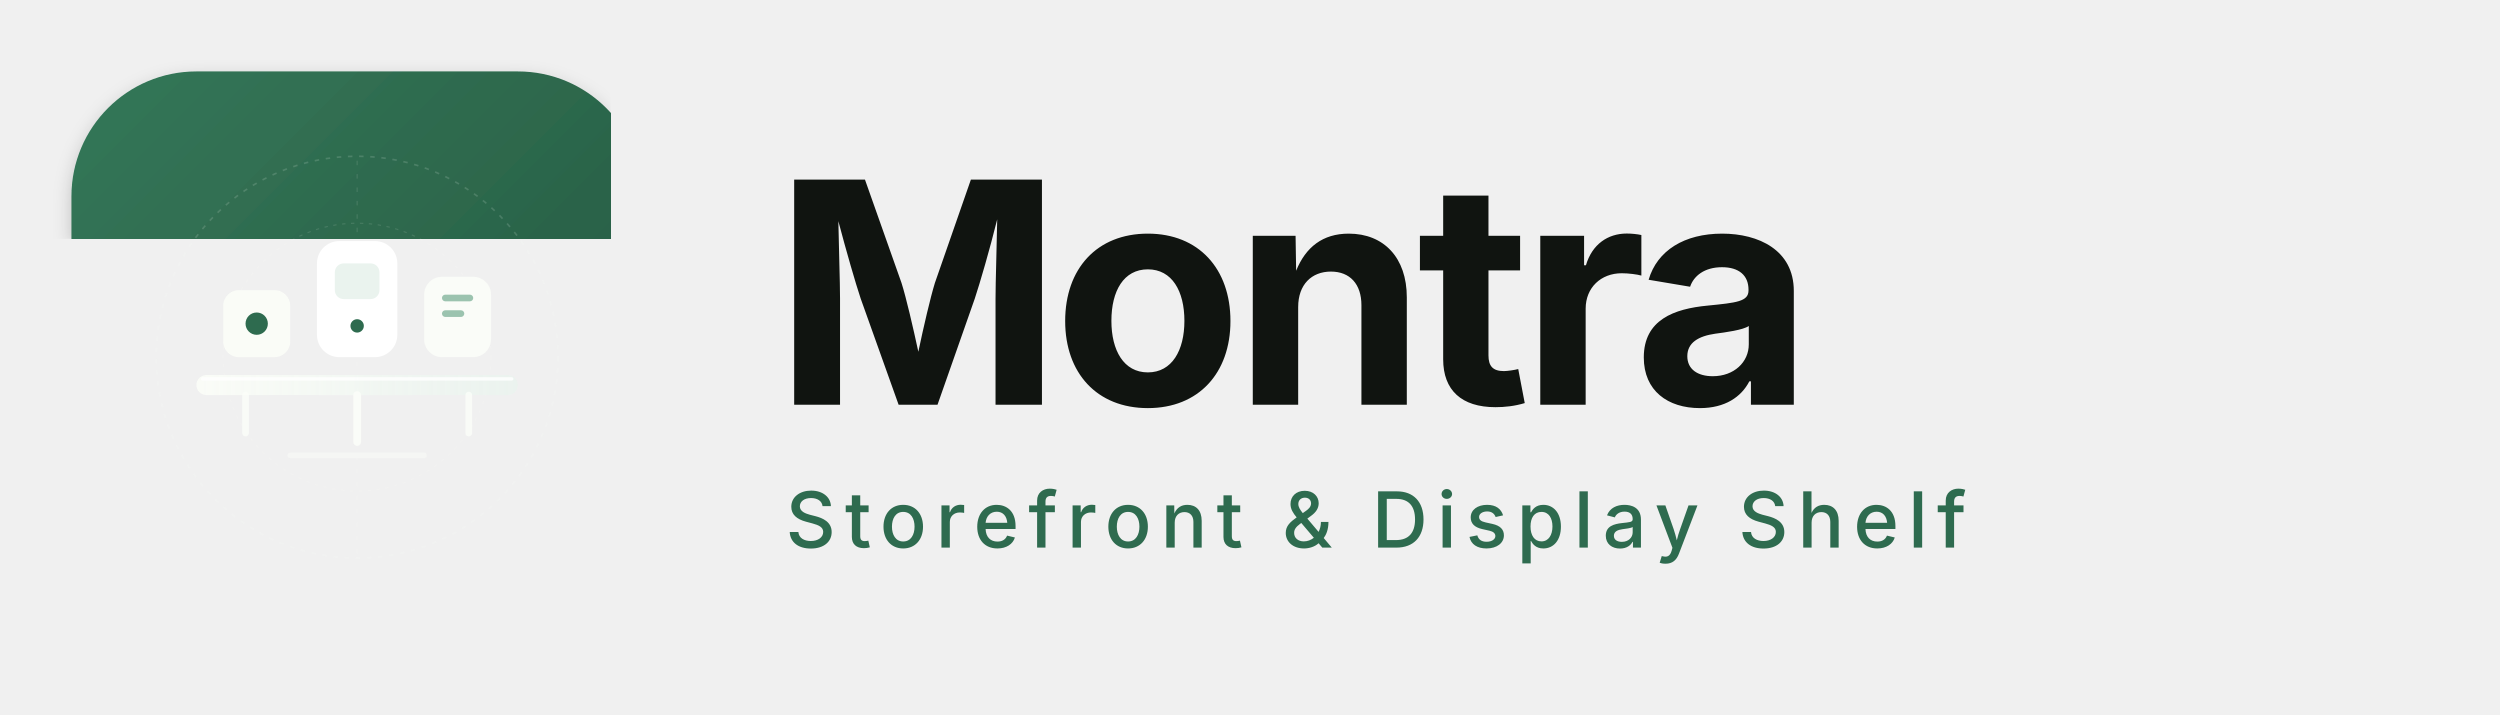
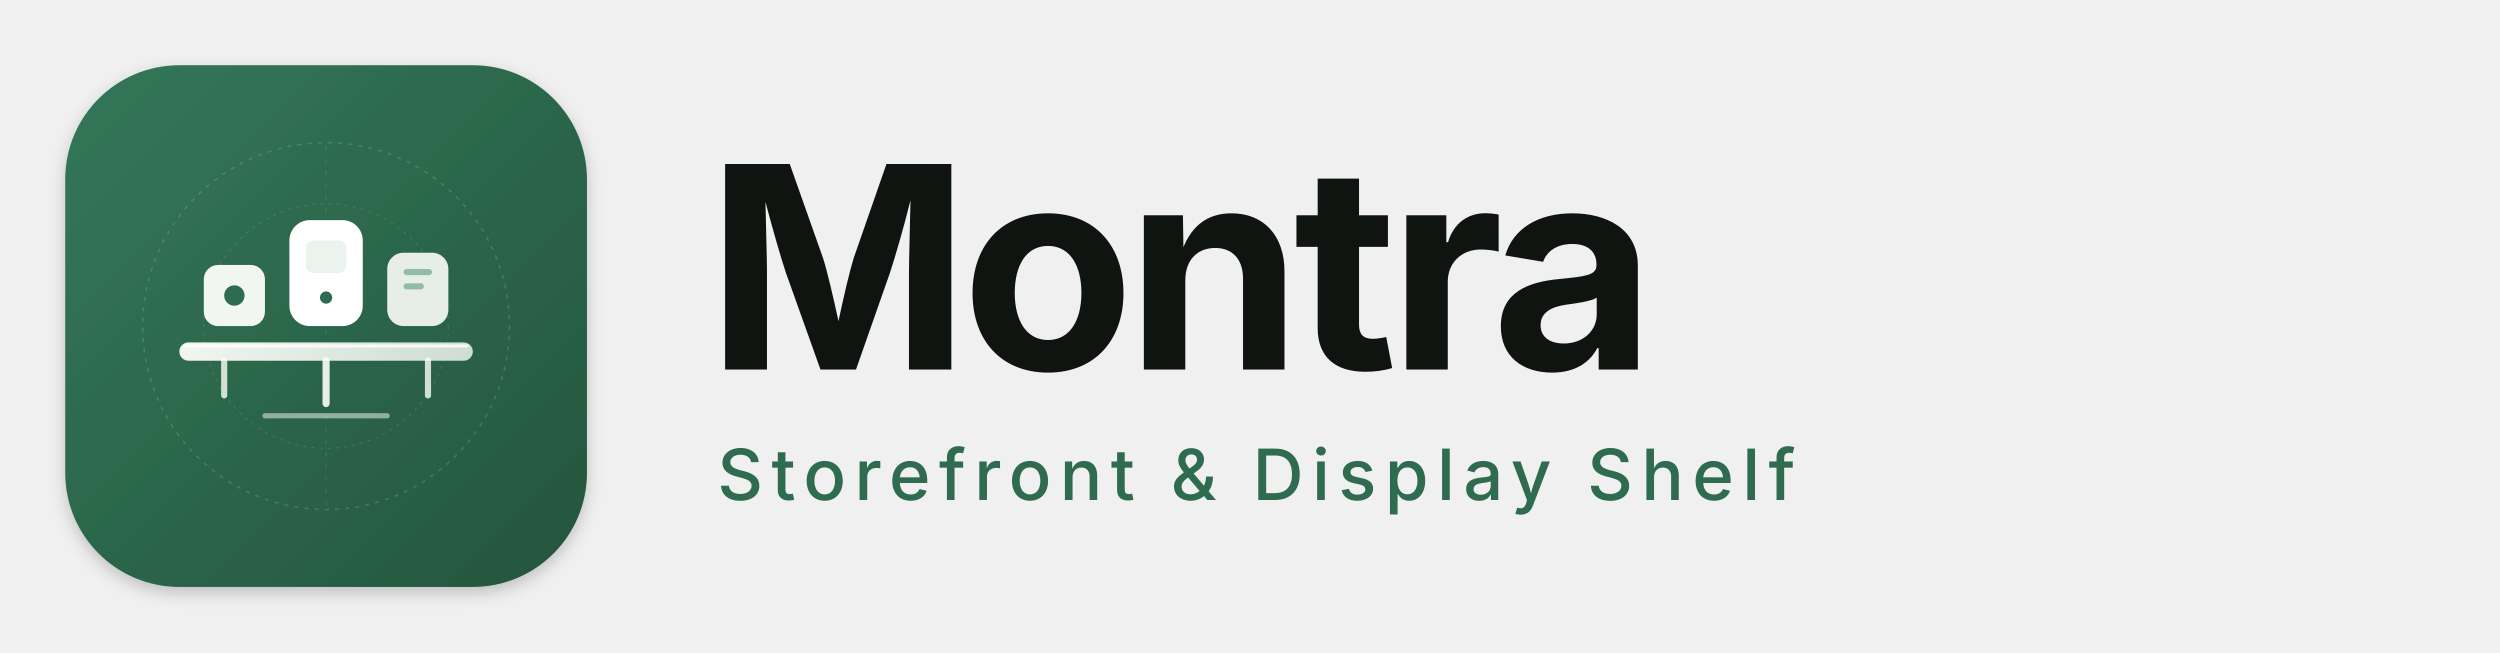
- <svg xmlns="http://www.w3.org/2000/svg" width="420" height="120" viewBox="0 0 420 120" fill="none">
+ <svg xmlns="http://www.w3.org/2000/svg" width="460" height="120" viewBox="0 0 460 120" fill="none">
  <defs>
    <linearGradient id="bgGrad" x1="0%" y1="0%" x2="100%" y2="100%">
      <stop offset="0%" stop-color="#347758" />
      <stop offset="100%" stop-color="#24553E" />
    </linearGradient>
    <linearGradient id="shelfGrad" x1="0%" y1="0%" x2="100%" y2="0%">
      <stop offset="0%" stop-color="#FBFDF8" stop-opacity="0.95" />
      <stop offset="100%" stop-color="#EAF3EE" stop-opacity="0.85" />
    </linearGradient>
-     <filter id="softShadow" x="-15%" y="-15%" width="130%" height="140%" filterUnits="userSpaceOnUse">
+     <filter id="softShadow" x="-15%" y="-15%" width="130%" height="140%">
      <feDropShadow dx="0" dy="6" stdDeviation="8" flood-color="#101410" flood-opacity="0.2" />
    </filter>
  </defs>
  <style>
    .brand-title { font-family: 'Space Grotesk', system-ui, -apple-system, sans-serif; font-weight: 700; font-size: 52px; letter-spacing: -0.03em; }
    .brand-subtitle { font-family: 'Space Grotesk', system-ui, -apple-system, sans-serif; font-weight: 500; font-size: 13px; letter-spacing: 0.12em; text-transform: uppercase; }
  </style>
  <g transform="translate(12, 12)">
    <g transform="scale(0.1875)">
      <rect width="512" height="512" rx="112" fill="url(#bgGrad)" filter="url(#softShadow)" />
      <circle cx="256" cy="256" r="180" stroke="#FBFDF8" stroke-width="1.5" stroke-dasharray="4 6" stroke-opacity="0.15" />
      <circle cx="256" cy="256" r="120" stroke="#FBFDF8" stroke-width="1" stroke-dasharray="3 5" stroke-opacity="0.12" />
      <line x1="256" y1="80" x2="256" y2="432" stroke="#FBFDF8" stroke-width="1" stroke-dasharray="4 8" stroke-opacity="0.12" />
      <rect x="136" y="196" width="60" height="60" rx="14" fill="#FBFDF8" fill-opacity="0.95" />
      <circle cx="166" cy="226" r="10" fill="#2E6B4F" />
      <rect x="220" y="152" width="72" height="104" rx="20" fill="#FFFFFF" />
      <rect x="236" y="172" width="40" height="32" rx="8" fill="#EAF3EE" />
      <circle cx="256" cy="228" r="6" fill="#2E6B4F" />
      <rect x="316" y="184" width="60" height="72" rx="16" fill="#FBFDF8" fill-opacity="0.9" />
      <rect x="332" y="200" width="28" height="6" rx="3" fill="#3D8B67" fill-opacity="0.5" />
      <rect x="332" y="214" width="20" height="6" rx="3" fill="#3D8B67" fill-opacity="0.5" />
      <rect x="112" y="272" width="288" height="18" rx="9" fill="url(#shelfGrad)" />
      <rect x="116" y="274" width="280" height="3" rx="1.5" fill="#FFFFFF" fill-opacity="0.8" />
      <path d="M156 290L156 324" stroke="#FBFDF8" stroke-width="6" stroke-linecap="round" stroke-opacity="0.8" />
      <path d="M256 290L256 332" stroke="#FBFDF8" stroke-width="7" stroke-linecap="round" stroke-opacity="0.9" />
      <path d="M356 290L356 324" stroke="#FBFDF8" stroke-width="6" stroke-linecap="round" stroke-opacity="0.8" />
      <path d="M196 344L316 344" stroke="#FBFDF8" stroke-width="5" stroke-linecap="round" stroke-opacity="0.5" />
    </g>
  </g>
  <g transform="translate(130, 68)">
    <text x="0" y="0" class="brand-title" fill="#101410">Montra</text>
    <text x="2" y="24" class="brand-subtitle" fill="#2E6B4F">Storefront &amp; Display Shelf</text>
  </g>
</svg>
